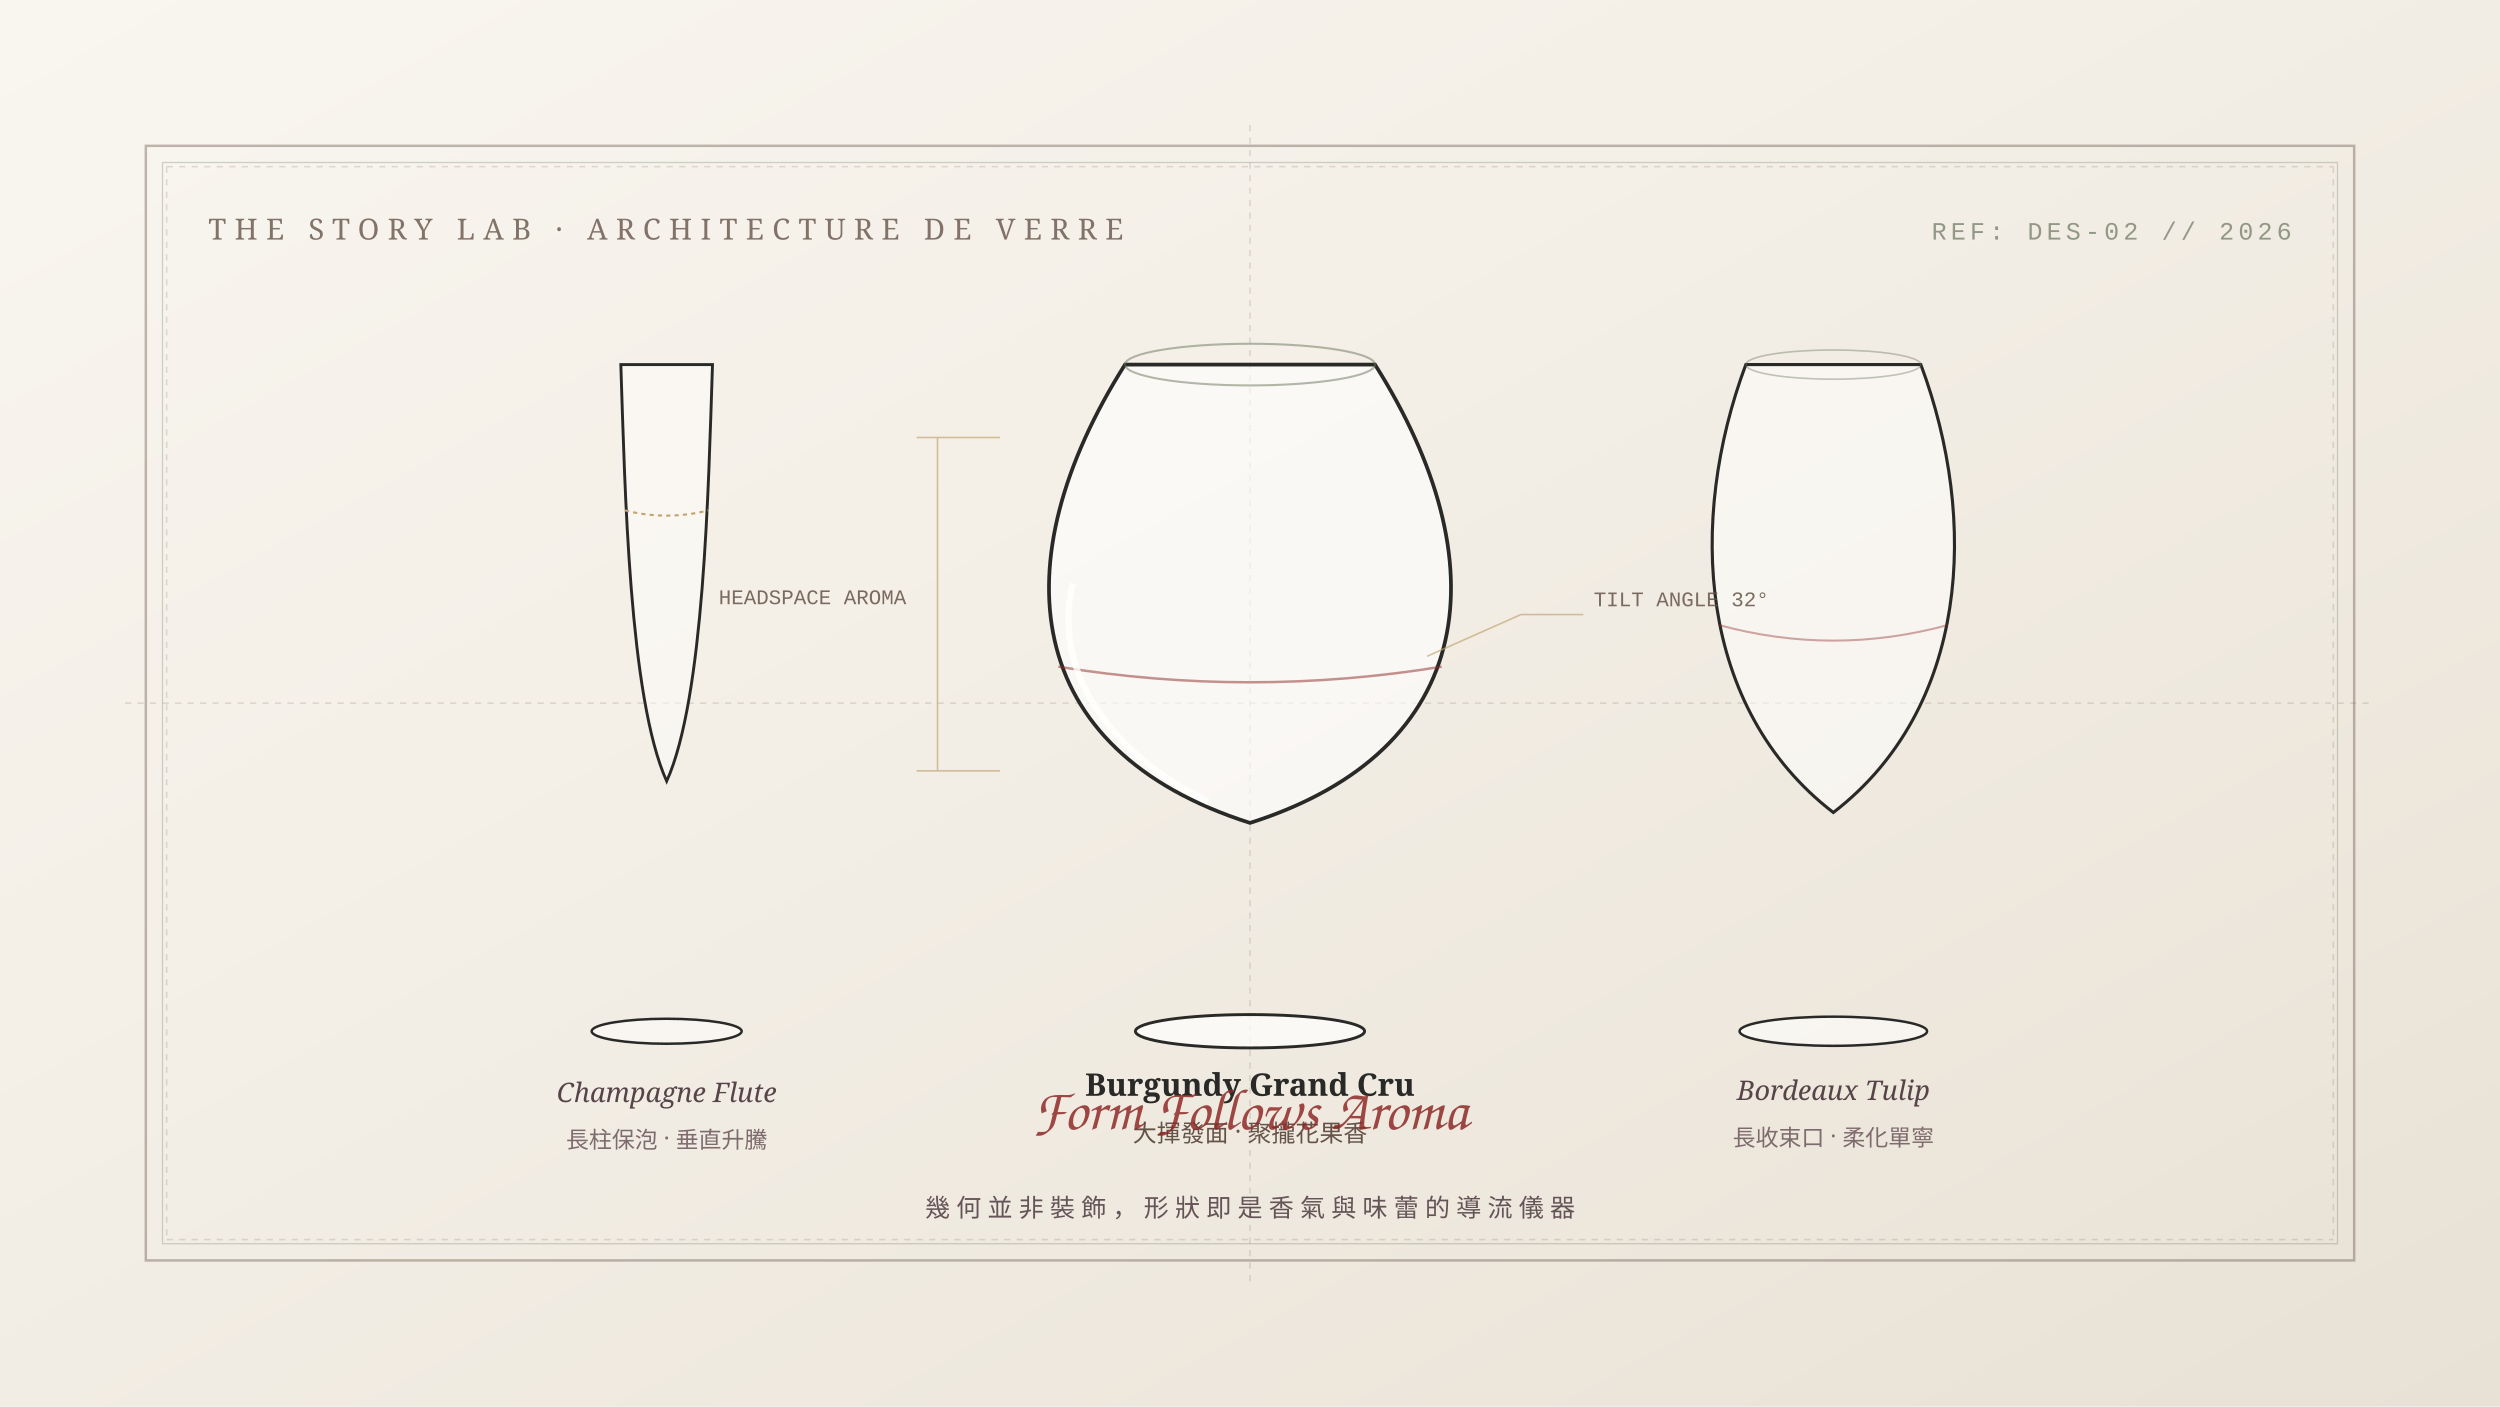
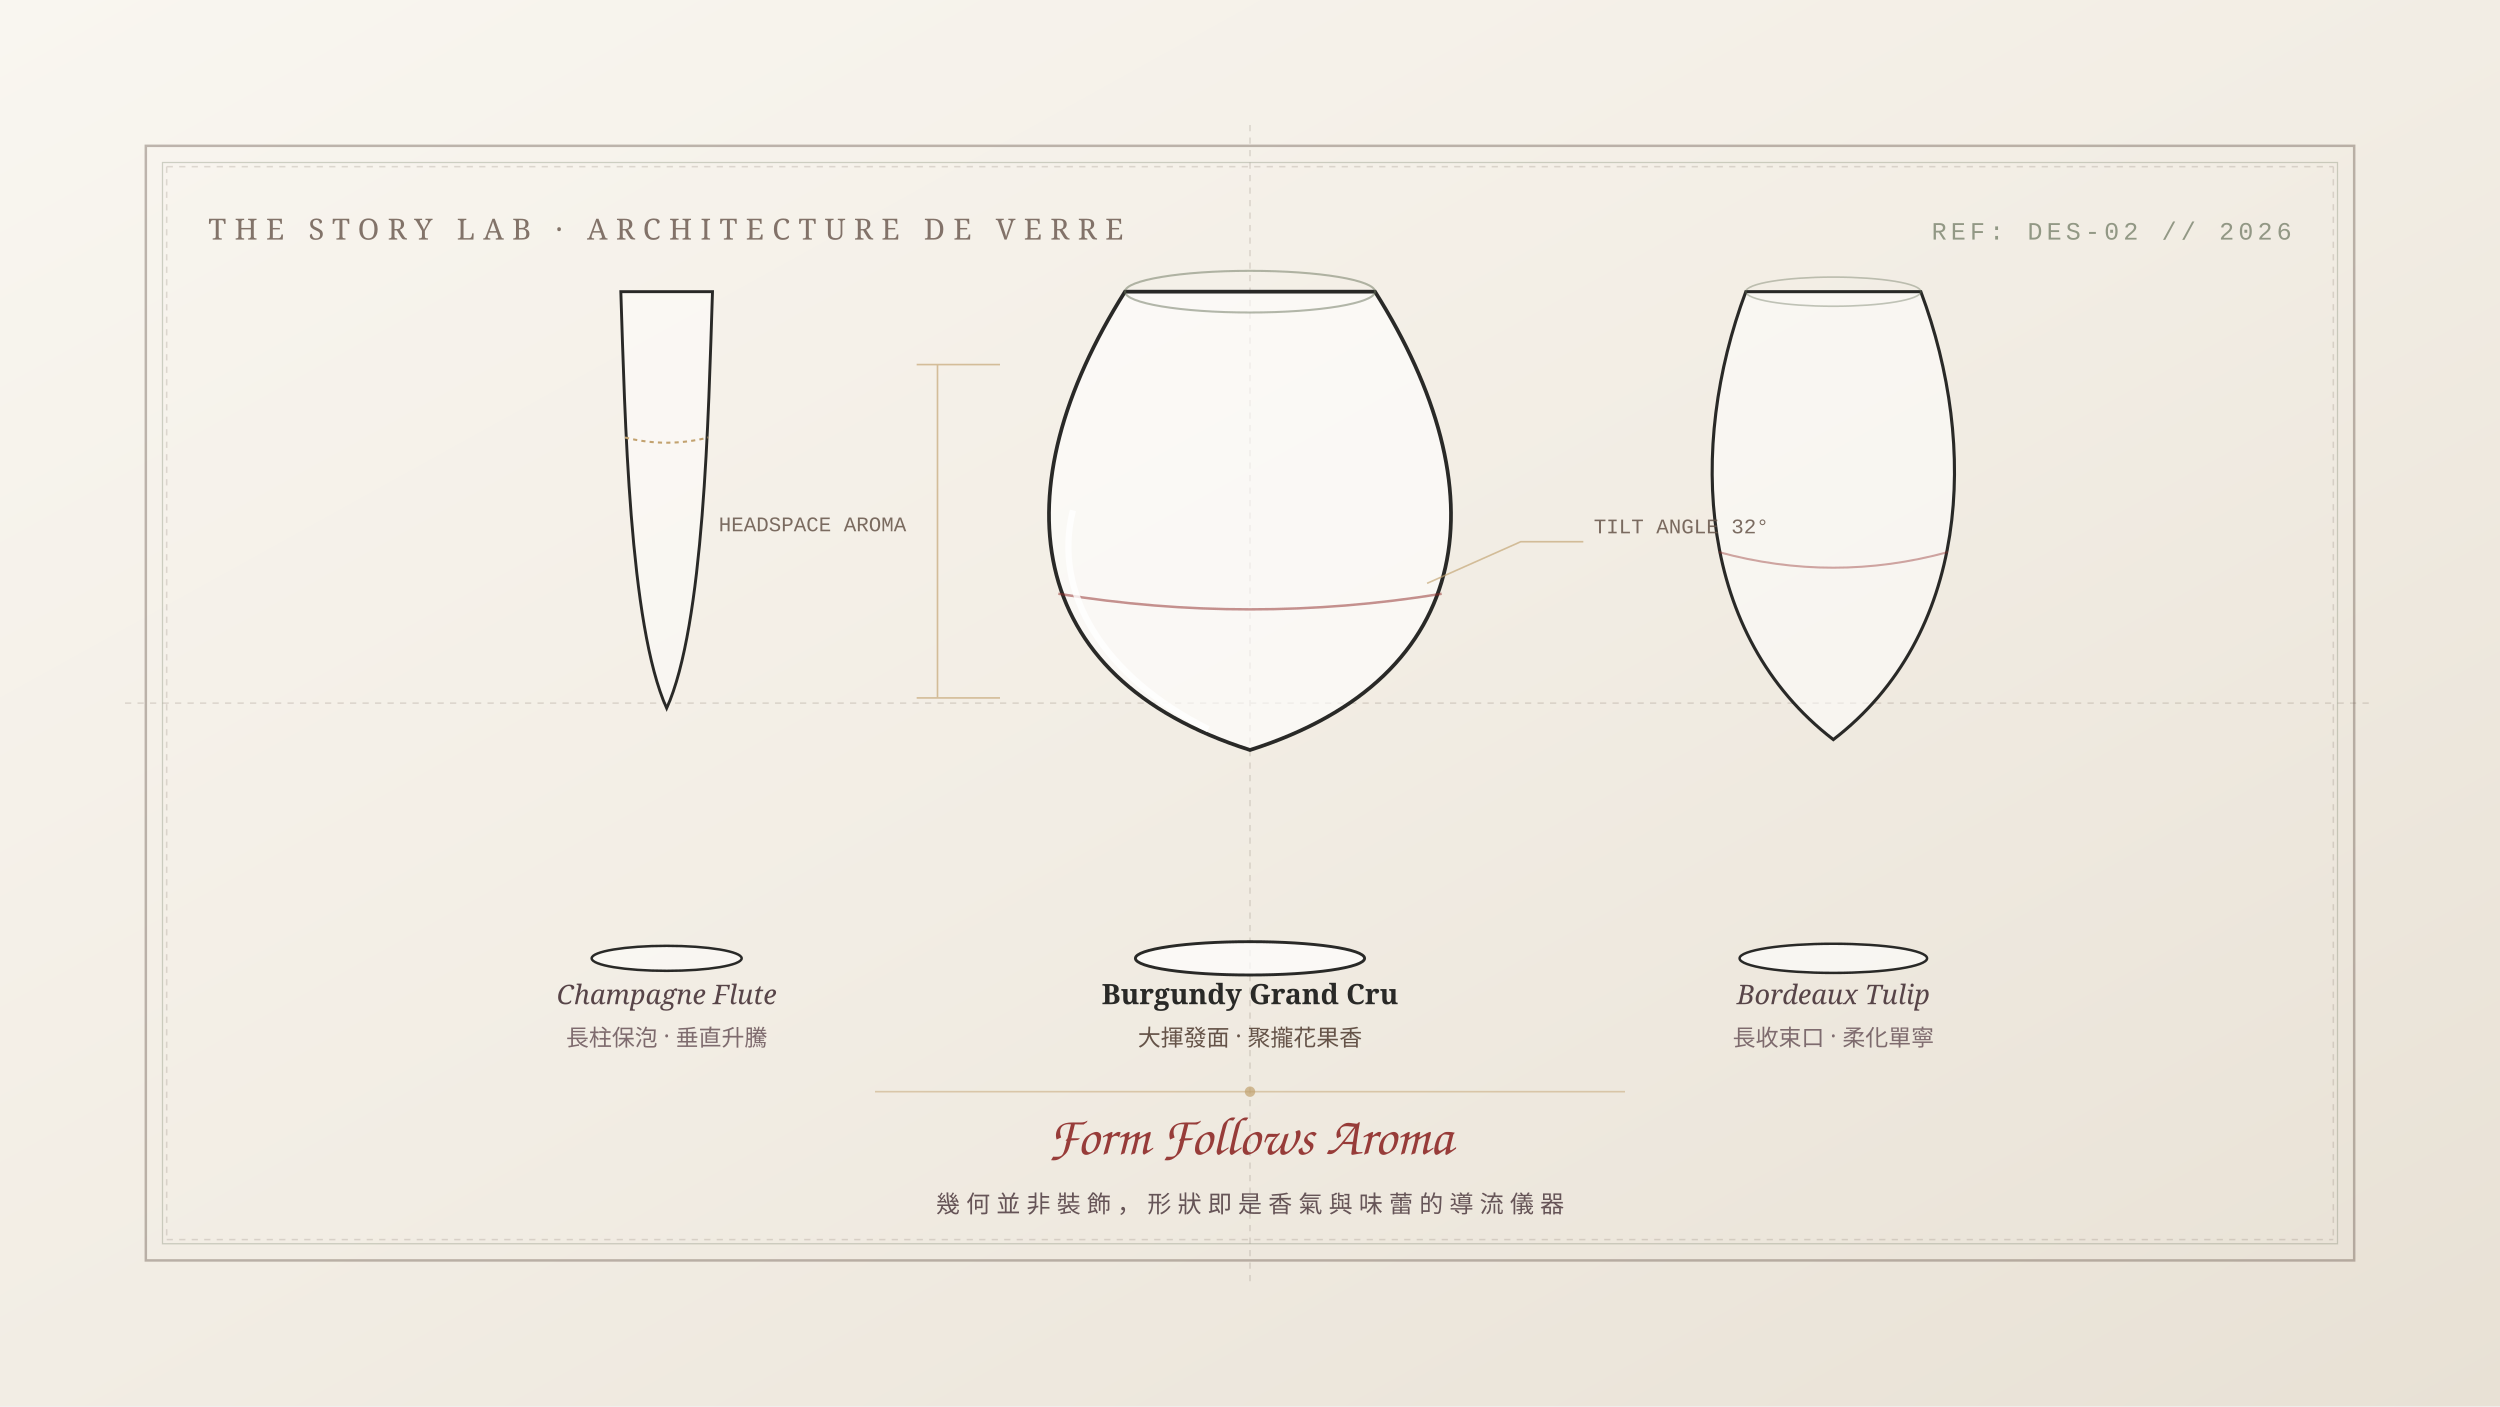
<svg xmlns="http://www.w3.org/2000/svg" viewBox="0 0 1200 675" width="100%" height="100%" preserveAspectRatio="xMidYMid meet">
  <defs>
    <linearGradient id="bgGrad" x1="0%" y1="0%" x2="100%" y2="100%">
      <stop offset="0%" stop-color="#F9F6F0" />
      <stop offset="50%" stop-color="#F2EDE4" />
      <stop offset="100%" stop-color="#E8E1D5" />
    </linearGradient>
    <linearGradient id="glassStemGrad" x1="0%" y1="0%" x2="0%" y2="100%">
      <stop offset="0%" stop-color="#292927" stop-opacity="0.7" />
      <stop offset="100%" stop-color="#655348" stop-opacity="0.3" />
    </linearGradient>
  </defs>
  <rect width="1200" height="675" fill="url(#bgGrad)" />
  <g opacity="0.18" stroke="#655348" stroke-width="0.75" stroke-dasharray="3,3">
    <line x1="80" y1="80" x2="1120" y2="80" />
    <line x1="80" y1="595" x2="1120" y2="595" />
    <line x1="80" y1="80" x2="80" y2="595" />
    <line x1="1120" y1="80" x2="1120" y2="595" />
    <line x1="600" y1="60" x2="600" y2="615" />
    <line x1="60" y1="337.5" x2="1140" y2="337.5" />
  </g>
  <rect x="70" y="70" width="1060" height="535" fill="none" stroke="#655348" stroke-width="1.2" opacity="0.4" />
  <rect x="78" y="78" width="1044" height="519" fill="none" stroke="#69745C" stroke-width="0.6" opacity="0.3" />
  <text x="100" y="115" font-family="'Cormorant Garamond', serif" font-size="14" letter-spacing="4" fill="#655348" opacity="0.8">THE STORY LAB · ARCHITECTURE DE VERRE</text>
  <text x="1100" y="115" text-anchor="end" font-family="'Courier New', monospace" font-size="12" letter-spacing="2" fill="#69745C" opacity="0.7">REF: DES-02 // 2026</text>
-   <g transform="translate(600, 335)">
+   <g transform="translate(600, 300)">
    <g transform="translate(-280, -20)">
      <path d="M-22,-140 C-20,-80 -18,20 0,60 C18,20 20,-80 22,-140 Z" fill="#FFFFFF" fill-opacity="0.45" stroke="#292927" stroke-width="1.4" />
      <path d="M-20,-70 Q0,-65 20,-70" fill="none" stroke="#C2A26F" stroke-width="1" stroke-dasharray="2,2" />
      <line x1="0" y1="60" x2="0" y2="180" stroke="url(#glassStemGrad)" stroke-width="2" />
      <ellipse cx="0" cy="180" rx="36" ry="6" fill="#FFFFFF" fill-opacity="0.5" stroke="#292927" stroke-width="1.2" />
-       <text x="0" y="214" text-anchor="middle" font-family="'Cormorant Garamond', serif" font-size="13" font-style="italic" fill="#574448">Champagne Flute</text>
-       <text x="0" y="236" text-anchor="middle" font-family="'Noto Sans TC', sans-serif" font-size="11" fill="#7E6B6E">長柱保泡 · 垂直升騰</text>
+       <text x="0" y="202" text-anchor="middle" font-family="'Cormorant Garamond', serif" font-size="13" font-style="italic" fill="#574448">Champagne Flute</text>
+       <text x="0" y="222" text-anchor="middle" font-family="'Noto Sans TC', sans-serif" font-size="11" fill="#7E6B6E">長柱保泡 · 垂直升騰</text>
    </g>
    <g transform="translate(0, -35)">
      <path d="M-60,-125 C-120,-30 -110,60 0,95 C110,60 120,-30 60,-125 C45,-125 -45,-125 -60,-125 Z" fill="#FFFFFF" fill-opacity="0.6" stroke="#292927" stroke-width="1.8" />
      <ellipse cx="0" cy="-125" rx="60" ry="10" fill="none" stroke="#69745C" stroke-width="1" opacity="0.5" />
      <path d="M-92,20 Q0,35 92,20" fill="none" stroke="#8E2927" stroke-width="1.2" stroke-opacity="0.5" />
      <line x1="0" y1="95" x2="0" y2="195" stroke="url(#glassStemGrad)" stroke-width="2.5" />
      <ellipse cx="0" cy="195" rx="55" ry="8" fill="#FFFFFF" fill-opacity="0.7" stroke="#292927" stroke-width="1.4" />
      <path d="M-85,-20 C-95,20 -70,60 -20,85" fill="none" stroke="#FFFFFF" stroke-width="3" opacity="0.8" />
-       <text x="0" y="226" text-anchor="middle" font-family="'Cormorant Garamond', serif" font-size="15" font-weight="600" fill="#292927">Burgundy Grand Cru</text>
-       <text x="0" y="248" text-anchor="middle" font-family="'Noto Sans TC', sans-serif" font-size="11.5" fill="#655348">大揮發面 · 聚攏花果香</text>
+       <text x="0" y="217" text-anchor="middle" font-family="'Cormorant Garamond', serif" font-size="13.5" font-weight="600" fill="#292927">Burgundy Grand Cru</text>
+       <text x="0" y="237" text-anchor="middle" font-family="'Noto Sans TC', sans-serif" font-size="11" fill="#655348">大揮發面 · 聚攏花果香</text>
    </g>
    <g transform="translate(280, -25)">
      <path d="M-42,-135 C-70,-60 -65,30 0,80 C65,30 70,-60 42,-135 Z" fill="#FFFFFF" fill-opacity="0.5" stroke="#292927" stroke-width="1.5" />
      <ellipse cx="0" cy="-135" rx="42" ry="7" fill="none" stroke="#69745C" stroke-width="0.8" opacity="0.4" />
      <path d="M-55,-10 Q0,5 55,-10" fill="none" stroke="#8E2927" stroke-width="1" stroke-opacity="0.4" />
      <line x1="0" y1="80" x2="0" y2="185" stroke="url(#glassStemGrad)" stroke-width="2.2" />
      <ellipse cx="0" cy="185" rx="45" ry="7" fill="#FFFFFF" fill-opacity="0.6" stroke="#292927" stroke-width="1.2" />
-       <text x="0" y="218" text-anchor="middle" font-family="'Cormorant Garamond', serif" font-size="13" font-style="italic" fill="#574448">Bordeaux Tulip</text>
-       <text x="0" y="240" text-anchor="middle" font-family="'Noto Sans TC', sans-serif" font-size="11" fill="#7E6B6E">長收束口 · 柔化單寧</text>
+       <text x="0" y="207" text-anchor="middle" font-family="'Cormorant Garamond', serif" font-size="13" font-style="italic" fill="#574448">Bordeaux Tulip</text>
+       <text x="0" y="227" text-anchor="middle" font-family="'Noto Sans TC', sans-serif" font-size="11" fill="#7E6B6E">長收束口 · 柔化單寧</text>
    </g>
  </g>
  <g stroke="#C2A26F" stroke-width="0.8" opacity="0.65">
-     <line x1="480" y1="210" x2="440" y2="210" />
-     <line x1="480" y1="370" x2="440" y2="370" />
-     <line x1="450" y1="210" x2="450" y2="370" />
-     <path d="M685,315 L730,295 L760,295" fill="none" />
+     <line x1="480" y1="175" x2="440" y2="175" />
+     <line x1="480" y1="335" x2="440" y2="335" />
+     <line x1="450" y1="175" x2="450" y2="335" />
+     <path d="M685,280 L730,260 L760,260" fill="none" />
  </g>
-   <text x="435" y="290" text-anchor="end" font-family="'Courier New', monospace" font-size="10" fill="#655348" opacity="0.85">HEADSPACE AROMA</text>
-   <text x="765" y="291" text-anchor="start" font-family="'Courier New', monospace" font-size="10" fill="#655348" opacity="0.85">TILT ANGLE 32°</text>
-   <text x="600" y="542" text-anchor="middle" font-family="'Pinyon Script', cursive" font-size="28" fill="#8E2927" opacity="0.85">Form Follows Aroma</text>
-   <text x="600" y="584" text-anchor="middle" font-family="'Noto Serif TC', serif" font-size="12" letter-spacing="3" fill="#574448" opacity="0.9">幾何並非裝飾，形狀即是香氣與味蕾的導流儀器</text>
+   <text x="435" y="255" text-anchor="end" font-family="'Courier New', monospace" font-size="10" fill="#655348" opacity="0.85">HEADSPACE AROMA</text>
+   <text x="765" y="256" text-anchor="start" font-family="'Courier New', monospace" font-size="10" fill="#655348" opacity="0.85">TILT ANGLE 32°</text>
+   <line x1="420" y1="524" x2="780" y2="524" stroke="#C2A26F" stroke-width="0.8" opacity="0.5" />
+   <circle cx="600" cy="524" r="2.5" fill="#C2A26F" opacity="0.7" />
+   <text x="600" y="554" text-anchor="middle" font-family="'Pinyon Script', cursive" font-size="26" fill="#8E2927" opacity="0.9">Form Follows Aroma</text>
+   <text x="600" y="582" text-anchor="middle" font-family="'Noto Serif TC', serif" font-size="11.5" letter-spacing="3" fill="#574448" opacity="0.9">幾何並非裝飾，形狀即是香氣與味蕾的導流儀器</text>
</svg>
